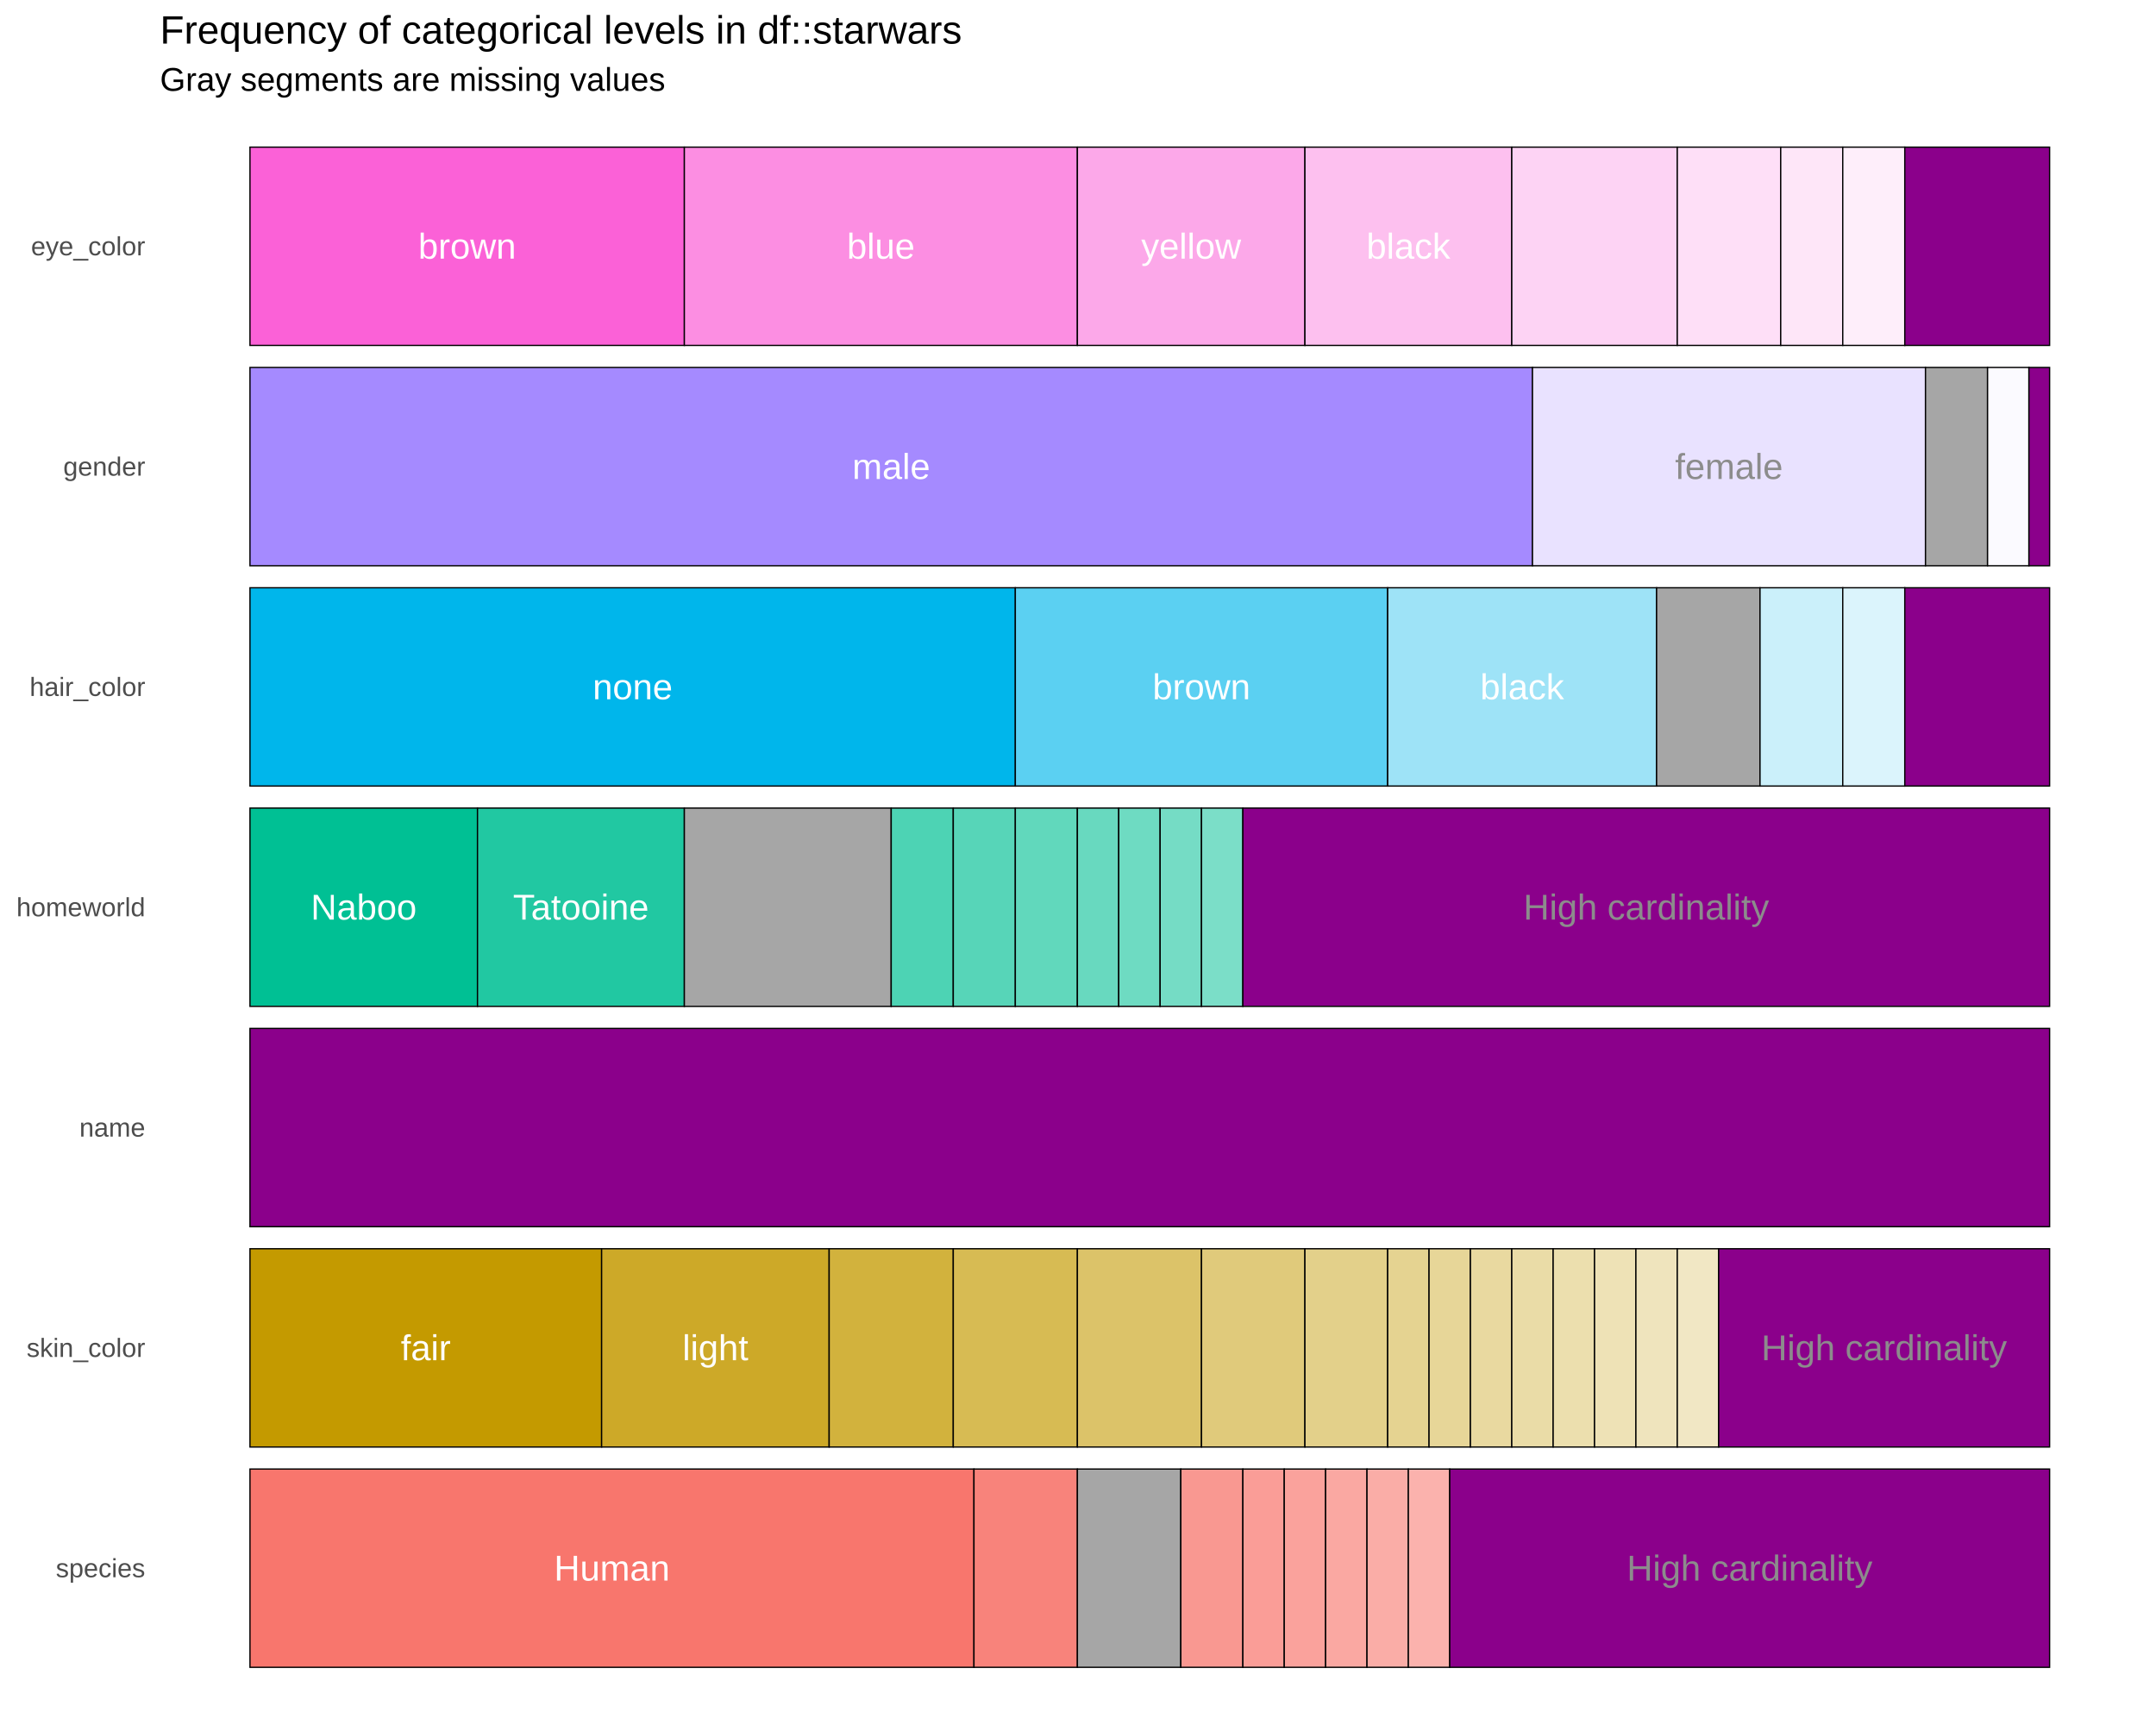
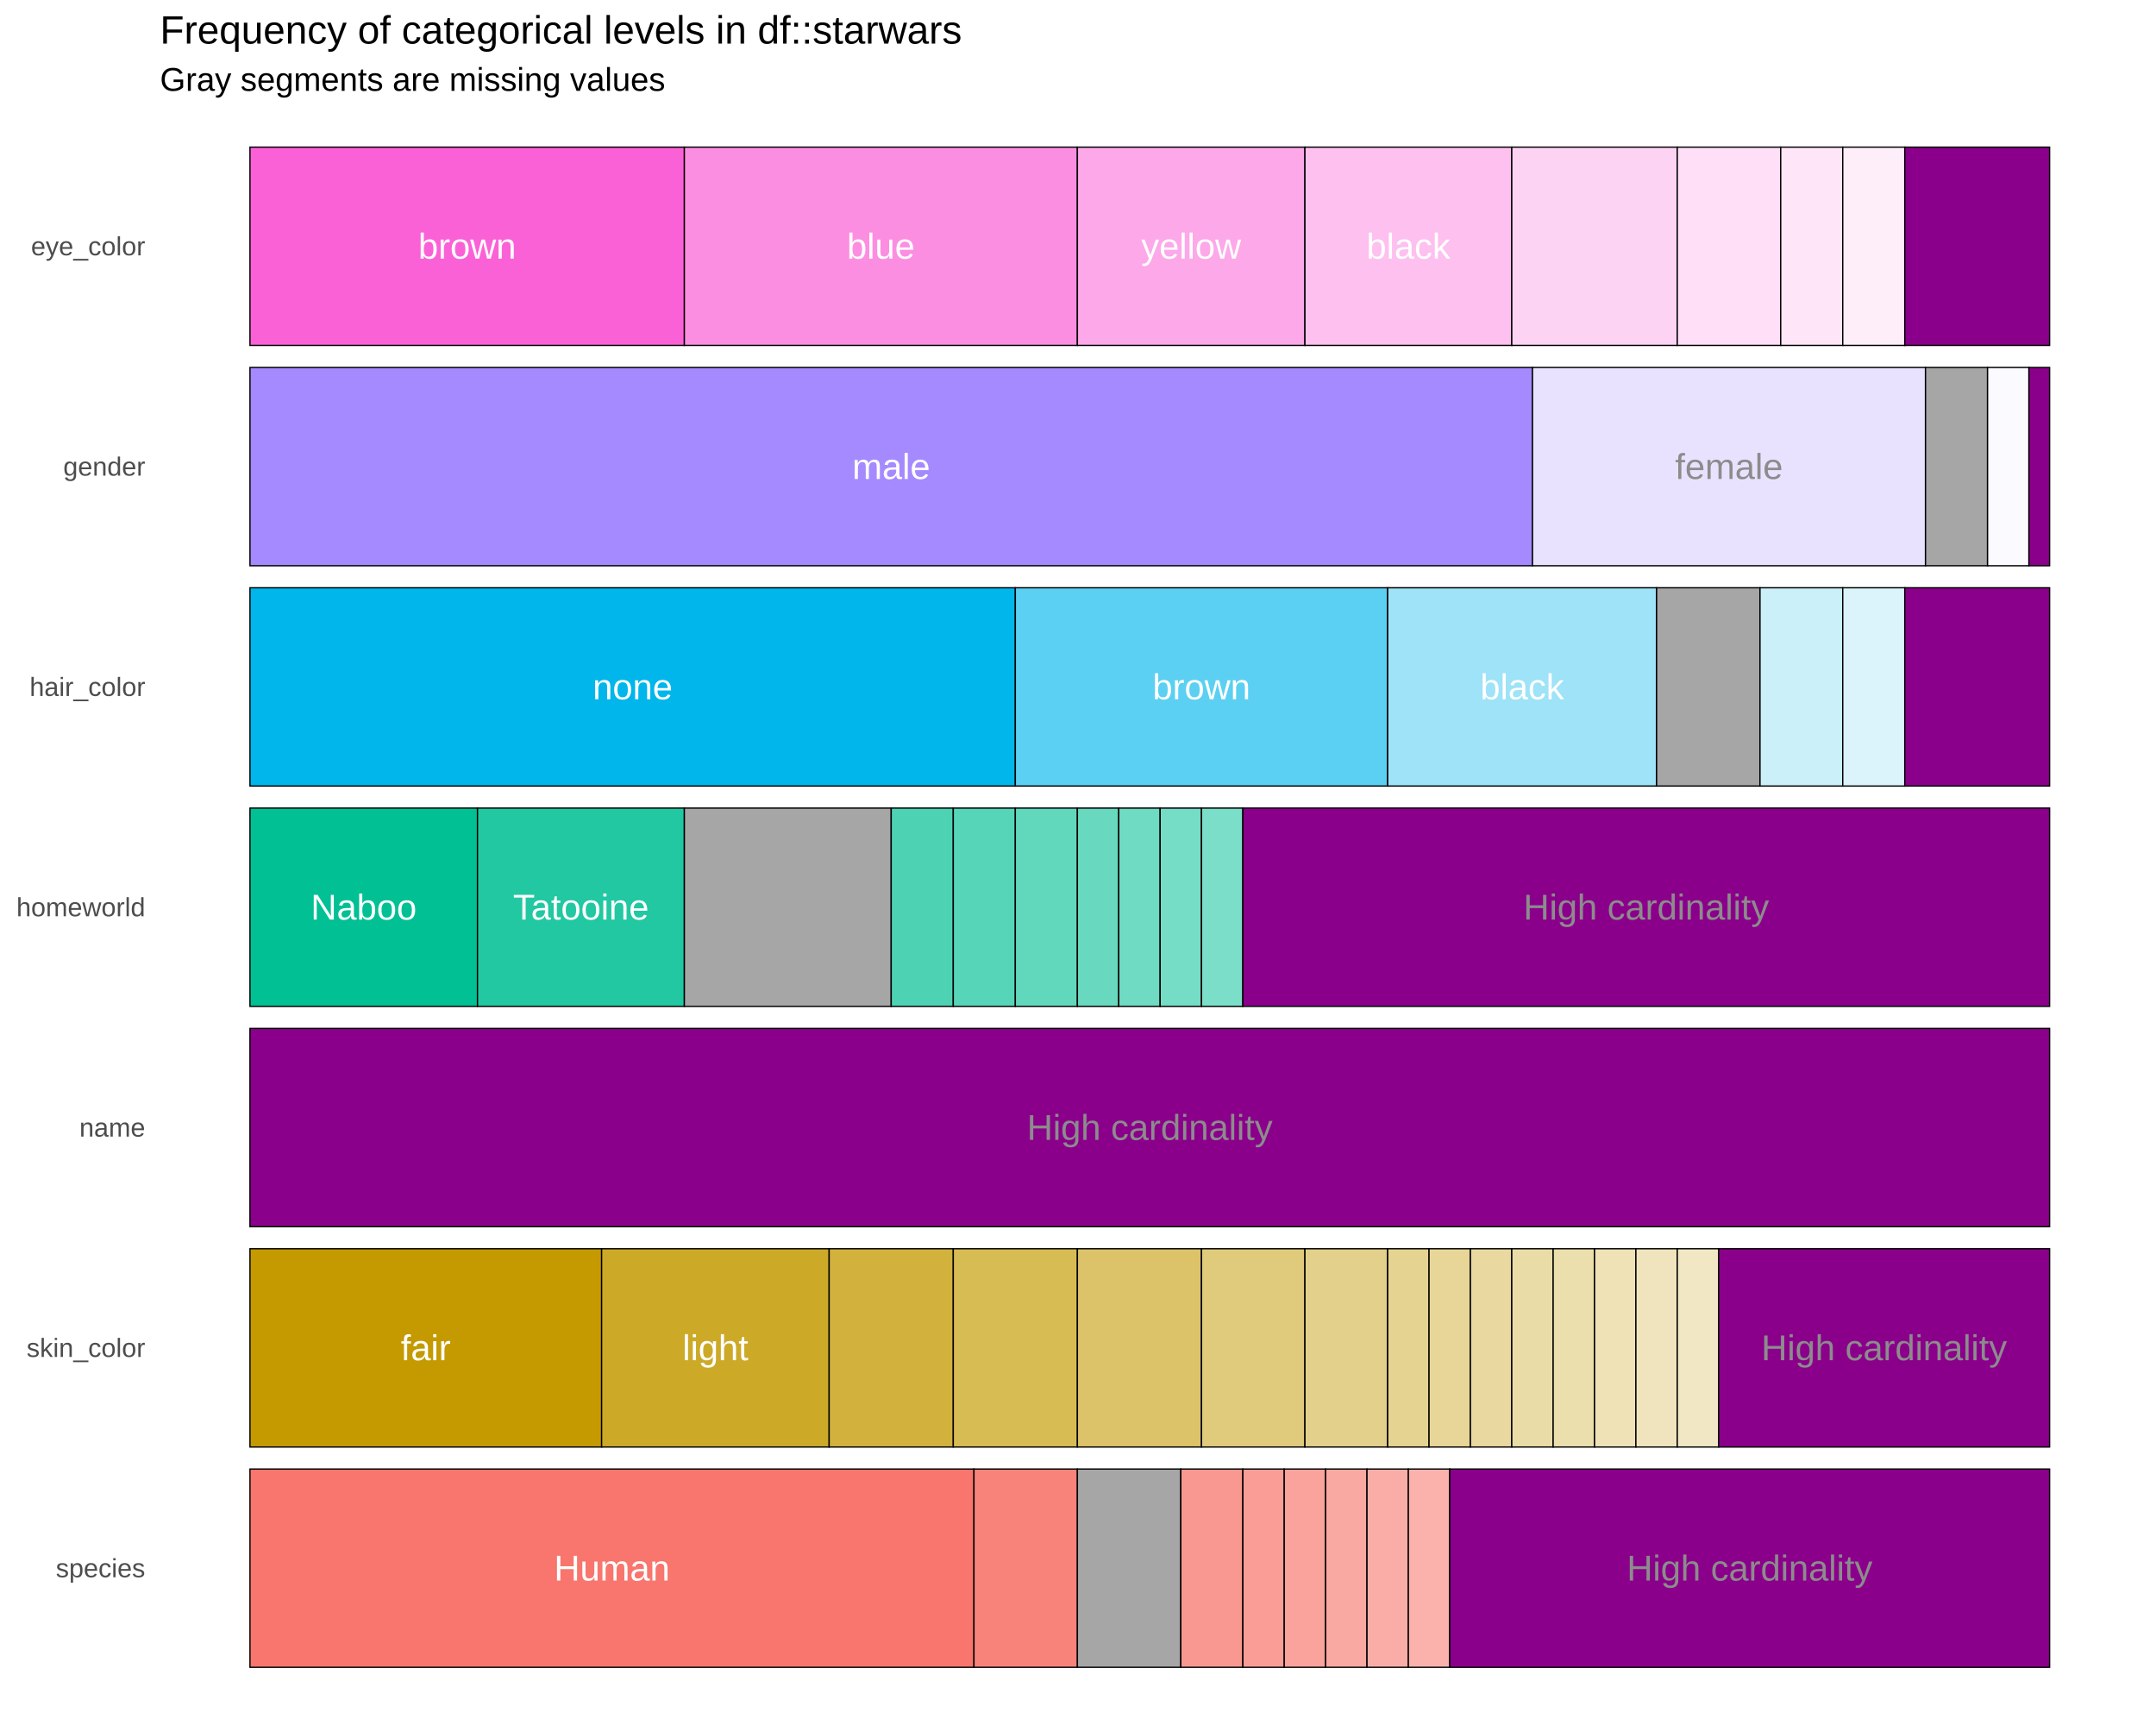
<svg xmlns="http://www.w3.org/2000/svg" viewBox="0 0 720.00 576.00">
  <defs>
    <style type="text/css">
    line, polyline, polygon, path, rect, circle {
      fill: none;
      stroke: #000000;
      stroke-linecap: round;
      stroke-linejoin: round;
      stroke-miterlimit: 10.00;
    }
  </style>
  </defs>
  <rect width="100%" height="100%" style="stroke: none; fill: #FFFFFF;" />
  <rect x="0.00" y="0.00" width="720.00" height="576.00" style="stroke-width: 1.07; stroke: #FFFFFF; fill: #FFFFFF;" />
  <defs>
    <clipPath id="cpNTMuNDN8NzE0LjUyfDU2Ny43OHwzOC4wOQ==">
      <rect x="53.43" y="38.09" width="661.09" height="529.69" />
    </clipPath>
  </defs>
  <polyline points="158.60,567.78 158.60,38.09 " style="stroke-width: 0.53; stroke: #FFFFFF; stroke-linecap: butt;" clip-path="url(#cpNTMuNDN8NzE0LjUyfDU2Ny43OHwzOC4wOQ==)" />
  <polyline points="308.85,567.78 308.85,38.09 " style="stroke-width: 0.53; stroke: #FFFFFF; stroke-linecap: butt;" clip-path="url(#cpNTMuNDN8NzE0LjUyfDU2Ny43OHwzOC4wOQ==)" />
  <polyline points="459.10,567.78 459.10,38.09 " style="stroke-width: 0.53; stroke: #FFFFFF; stroke-linecap: butt;" clip-path="url(#cpNTMuNDN8NzE0LjUyfDU2Ny43OHwzOC4wOQ==)" />
  <polyline points="609.35,567.78 609.35,38.09 " style="stroke-width: 0.53; stroke: #FFFFFF; stroke-linecap: butt;" clip-path="url(#cpNTMuNDN8NzE0LjUyfDU2Ny43OHwzOC4wOQ==)" />
  <rect x="83.48" y="490.53" width="241.78" height="66.21" style="stroke-width: 0.43; stroke-linecap: square; stroke-linejoin: miter; fill: #F8766D;" clip-path="url(#cpNTMuNDN8NzE0LjUyfDU2Ny43OHwzOC4wOQ==)" />
  <rect x="325.26" y="490.53" width="34.54" height="66.21" style="stroke-width: 0.43; stroke-linecap: square; stroke-linejoin: miter; fill: #F8837B;" clip-path="url(#cpNTMuNDN8NzE0LjUyfDU2Ny43OHwzOC4wOQ==)" />
  <rect x="359.80" y="490.53" width="34.54" height="66.21" style="stroke-width: 0.43; stroke-linecap: square; stroke-linejoin: miter; fill: #A6A6A6;" clip-path="url(#cpNTMuNDN8NzE0LjUyfDU2Ny43OHwzOC4wOQ==)" />
  <rect x="394.34" y="490.53" width="20.72" height="66.21" style="stroke-width: 0.43; stroke-linecap: square; stroke-linejoin: miter; fill: #F99891;" clip-path="url(#cpNTMuNDN8NzE0LjUyfDU2Ny43OHwzOC4wOQ==)" />
  <rect x="415.06" y="490.53" width="13.82" height="66.21" style="stroke-width: 0.43; stroke-linecap: square; stroke-linejoin: miter; fill: #FA9D97;" clip-path="url(#cpNTMuNDN8NzE0LjUyfDU2Ny43OHwzOC4wOQ==)" />
  <rect x="428.88" y="490.53" width="13.82" height="66.21" style="stroke-width: 0.43; stroke-linecap: square; stroke-linejoin: miter; fill: #FAA29C;" clip-path="url(#cpNTMuNDN8NzE0LjUyfDU2Ny43OHwzOC4wOQ==)" />
  <rect x="442.69" y="490.53" width="13.82" height="66.21" style="stroke-width: 0.43; stroke-linecap: square; stroke-linejoin: miter; fill: #FAA8A2;" clip-path="url(#cpNTMuNDN8NzE0LjUyfDU2Ny43OHwzOC4wOQ==)" />
  <rect x="456.51" y="490.53" width="13.82" height="66.21" style="stroke-width: 0.43; stroke-linecap: square; stroke-linejoin: miter; fill: #FAADA7;" clip-path="url(#cpNTMuNDN8NzE0LjUyfDU2Ny43OHwzOC4wOQ==)" />
  <rect x="470.32" y="490.53" width="13.82" height="66.21" style="stroke-width: 0.43; stroke-linecap: square; stroke-linejoin: miter; fill: #FBB2AD;" clip-path="url(#cpNTMuNDN8NzE0LjUyfDU2Ny43OHwzOC4wOQ==)" />
  <rect x="484.14" y="490.53" width="200.33" height="66.21" style="stroke-width: 0.43; stroke-linecap: square; stroke-linejoin: miter; fill: #8B008B;" clip-path="url(#cpNTMuNDN8NzE0LjUyfDU2Ny43OHwzOC4wOQ==)" />
  <rect x="83.48" y="416.97" width="117.44" height="66.21" style="stroke-width: 0.43; stroke-linecap: square; stroke-linejoin: miter; fill: #C49A00;" clip-path="url(#cpNTMuNDN8NzE0LjUyfDU2Ny43OHwzOC4wOQ==)" />
  <rect x="200.91" y="416.97" width="75.99" height="66.21" style="stroke-width: 0.43; stroke-linecap: square; stroke-linejoin: miter; fill: #CDA928;" clip-path="url(#cpNTMuNDN8NzE0LjUyfDU2Ny43OHwzOC4wOQ==)" />
  <rect x="276.90" y="416.97" width="41.45" height="66.21" style="stroke-width: 0.43; stroke-linecap: square; stroke-linejoin: miter; fill: #D2B23D;" clip-path="url(#cpNTMuNDN8NzE0LjUyfDU2Ny43OHwzOC4wOQ==)" />
  <rect x="318.35" y="416.97" width="41.45" height="66.21" style="stroke-width: 0.43; stroke-linecap: square; stroke-linejoin: miter; fill: #D7BB53;" clip-path="url(#cpNTMuNDN8NzE0LjUyfDU2Ny43OHwzOC4wOQ==)" />
  <rect x="359.80" y="416.97" width="41.45" height="66.21" style="stroke-width: 0.43; stroke-linecap: square; stroke-linejoin: miter; fill: #DCC369;" clip-path="url(#cpNTMuNDN8NzE0LjUyfDU2Ny43OHwzOC4wOQ==)" />
  <rect x="401.24" y="416.97" width="34.54" height="66.21" style="stroke-width: 0.43; stroke-linecap: square; stroke-linejoin: miter; fill: #E0CA7B;" clip-path="url(#cpNTMuNDN8NzE0LjUyfDU2Ny43OHwzOC4wOQ==)" />
  <rect x="435.78" y="416.97" width="27.63" height="66.21" style="stroke-width: 0.43; stroke-linecap: square; stroke-linejoin: miter; fill: #E3D08A;" clip-path="url(#cpNTMuNDN8NzE0LjUyfDU2Ny43OHwzOC4wOQ==)" />
  <rect x="463.42" y="416.97" width="13.82" height="66.21" style="stroke-width: 0.43; stroke-linecap: square; stroke-linejoin: miter; fill: #E5D391;" clip-path="url(#cpNTMuNDN8NzE0LjUyfDU2Ny43OHwzOC4wOQ==)" />
  <rect x="477.23" y="416.97" width="13.82" height="66.21" style="stroke-width: 0.43; stroke-linecap: square; stroke-linejoin: miter; fill: #E7D698;" clip-path="url(#cpNTMuNDN8NzE0LjUyfDU2Ny43OHwzOC4wOQ==)" />
  <rect x="491.05" y="416.97" width="13.82" height="66.21" style="stroke-width: 0.43; stroke-linecap: square; stroke-linejoin: miter; fill: #E9D9A0;" clip-path="url(#cpNTMuNDN8NzE0LjUyfDU2Ny43OHwzOC4wOQ==)" />
  <rect x="504.86" y="416.97" width="13.82" height="66.21" style="stroke-width: 0.43; stroke-linecap: square; stroke-linejoin: miter; fill: #EADCA7;" clip-path="url(#cpNTMuNDN8NzE0LjUyfDU2Ny43OHwzOC4wOQ==)" />
  <rect x="518.68" y="416.97" width="13.82" height="66.21" style="stroke-width: 0.43; stroke-linecap: square; stroke-linejoin: miter; fill: #ECDFAE;" clip-path="url(#cpNTMuNDN8NzE0LjUyfDU2Ny43OHwzOC4wOQ==)" />
  <rect x="532.50" y="416.97" width="13.82" height="66.21" style="stroke-width: 0.43; stroke-linecap: square; stroke-linejoin: miter; fill: #EEE2B6;" clip-path="url(#cpNTMuNDN8NzE0LjUyfDU2Ny43OHwzOC4wOQ==)" />
  <rect x="546.31" y="416.97" width="13.82" height="66.21" style="stroke-width: 0.43; stroke-linecap: square; stroke-linejoin: miter; fill: #EFE4BD;" clip-path="url(#cpNTMuNDN8NzE0LjUyfDU2Ny43OHwzOC4wOQ==)" />
  <rect x="560.13" y="416.97" width="13.82" height="66.21" style="stroke-width: 0.43; stroke-linecap: square; stroke-linejoin: miter; fill: #F1E7C4;" clip-path="url(#cpNTMuNDN8NzE0LjUyfDU2Ny43OHwzOC4wOQ==)" />
  <rect x="573.94" y="416.97" width="110.53" height="66.21" style="stroke-width: 0.43; stroke-linecap: square; stroke-linejoin: miter; fill: #8B008B;" clip-path="url(#cpNTMuNDN8NzE0LjUyfDU2Ny43OHwzOC4wOQ==)" />
  <rect x="83.48" y="343.40" width="600.99" height="66.21" style="stroke-width: 0.43; stroke-linecap: square; stroke-linejoin: miter; fill: #8B008B;" clip-path="url(#cpNTMuNDN8NzE0LjUyfDU2Ny43OHwzOC4wOQ==)" />
  <rect x="83.48" y="269.83" width="75.99" height="66.21" style="stroke-width: 0.43; stroke-linecap: square; stroke-linejoin: miter; fill: #00C094;" clip-path="url(#cpNTMuNDN8NzE0LjUyfDU2Ny43OHwzOC4wOQ==)" />
  <rect x="159.46" y="269.83" width="69.08" height="66.21" style="stroke-width: 0.43; stroke-linecap: square; stroke-linejoin: miter; fill: #21C8A2;" clip-path="url(#cpNTMuNDN8NzE0LjUyfDU2Ny43OHwzOC4wOQ==)" />
  <rect x="228.54" y="269.83" width="69.08" height="66.21" style="stroke-width: 0.43; stroke-linecap: square; stroke-linejoin: miter; fill: #A6A6A6;" clip-path="url(#cpNTMuNDN8NzE0LjUyfDU2Ny43OHwzOC4wOQ==)" />
  <rect x="297.62" y="269.83" width="20.72" height="66.21" style="stroke-width: 0.43; stroke-linecap: square; stroke-linejoin: miter; fill: #4DD3B4;" clip-path="url(#cpNTMuNDN8NzE0LjUyfDU2Ny43OHwzOC4wOQ==)" />
  <rect x="318.35" y="269.83" width="20.72" height="66.21" style="stroke-width: 0.43; stroke-linecap: square; stroke-linejoin: miter; fill: #57D5B8;" clip-path="url(#cpNTMuNDN8NzE0LjUyfDU2Ny43OHwzOC4wOQ==)" />
  <rect x="339.07" y="269.83" width="20.72" height="66.21" style="stroke-width: 0.43; stroke-linecap: square; stroke-linejoin: miter; fill: #61D8BC;" clip-path="url(#cpNTMuNDN8NzE0LjUyfDU2Ny43OHwzOC4wOQ==)" />
  <rect x="359.80" y="269.83" width="13.82" height="66.21" style="stroke-width: 0.43; stroke-linecap: square; stroke-linejoin: miter; fill: #68D9BF;" clip-path="url(#cpNTMuNDN8NzE0LjUyfDU2Ny43OHwzOC4wOQ==)" />
  <rect x="373.61" y="269.83" width="13.82" height="66.21" style="stroke-width: 0.43; stroke-linecap: square; stroke-linejoin: miter; fill: #6EDBC2;" clip-path="url(#cpNTMuNDN8NzE0LjUyfDU2Ny43OHwzOC4wOQ==)" />
  <rect x="387.43" y="269.83" width="13.82" height="66.21" style="stroke-width: 0.43; stroke-linecap: square; stroke-linejoin: miter; fill: #75DCC5;" clip-path="url(#cpNTMuNDN8NzE0LjUyfDU2Ny43OHwzOC4wOQ==)" />
  <rect x="401.24" y="269.83" width="13.82" height="66.21" style="stroke-width: 0.43; stroke-linecap: square; stroke-linejoin: miter; fill: #7BDEC8;" clip-path="url(#cpNTMuNDN8NzE0LjUyfDU2Ny43OHwzOC4wOQ==)" />
  <rect x="415.06" y="269.83" width="269.41" height="66.21" style="stroke-width: 0.43; stroke-linecap: square; stroke-linejoin: miter; fill: #8B008B;" clip-path="url(#cpNTMuNDN8NzE0LjUyfDU2Ny43OHwzOC4wOQ==)" />
  <rect x="83.48" y="196.26" width="255.60" height="66.21" style="stroke-width: 0.43; stroke-linecap: square; stroke-linejoin: miter; fill: #00B6EB;" clip-path="url(#cpNTMuNDN8NzE0LjUyfDU2Ny43OHwzOC4wOQ==)" />
  <rect x="339.07" y="196.26" width="124.34" height="66.21" style="stroke-width: 0.43; stroke-linecap: square; stroke-linejoin: miter; fill: #5BD0F2;" clip-path="url(#cpNTMuNDN8NzE0LjUyfDU2Ny43OHwzOC4wOQ==)" />
  <rect x="463.42" y="196.26" width="89.80" height="66.21" style="stroke-width: 0.43; stroke-linecap: square; stroke-linejoin: miter; fill: #9EE3F7;" clip-path="url(#cpNTMuNDN8NzE0LjUyfDU2Ny43OHwzOC4wOQ==)" />
  <rect x="553.22" y="196.26" width="34.54" height="66.21" style="stroke-width: 0.43; stroke-linecap: square; stroke-linejoin: miter; fill: #A6A6A6;" clip-path="url(#cpNTMuNDN8NzE0LjUyfDU2Ny43OHwzOC4wOQ==)" />
  <rect x="587.76" y="196.26" width="27.63" height="66.21" style="stroke-width: 0.43; stroke-linecap: square; stroke-linejoin: miter; fill: #CBF0FA;" clip-path="url(#cpNTMuNDN8NzE0LjUyfDU2Ny43OHwzOC4wOQ==)" />
  <rect x="615.39" y="196.26" width="20.72" height="66.21" style="stroke-width: 0.43; stroke-linecap: square; stroke-linejoin: miter; fill: #DBF4FC;" clip-path="url(#cpNTMuNDN8NzE0LjUyfDU2Ny43OHwzOC4wOQ==)" />
  <rect x="636.11" y="196.26" width="48.36" height="66.21" style="stroke-width: 0.43; stroke-linecap: square; stroke-linejoin: miter; fill: #8B008B;" clip-path="url(#cpNTMuNDN8NzE0LjUyfDU2Ny43OHwzOC4wOQ==)" />
  <rect x="83.48" y="122.70" width="428.29" height="66.21" style="stroke-width: 0.43; stroke-linecap: square; stroke-linejoin: miter; fill: #A58AFF;" clip-path="url(#cpNTMuNDN8NzE0LjUyfDU2Ny43OHwzOC4wOQ==)" />
  <rect x="511.77" y="122.70" width="131.25" height="66.21" style="stroke-width: 0.43; stroke-linecap: square; stroke-linejoin: miter; fill: #E9E2FF;" clip-path="url(#cpNTMuNDN8NzE0LjUyfDU2Ny43OHwzOC4wOQ==)" />
  <rect x="643.02" y="122.70" width="20.72" height="66.21" style="stroke-width: 0.43; stroke-linecap: square; stroke-linejoin: miter; fill: #A6A6A6;" clip-path="url(#cpNTMuNDN8NzE0LjUyfDU2Ny43OHwzOC4wOQ==)" />
  <rect x="663.75" y="122.70" width="13.82" height="66.21" style="stroke-width: 0.43; stroke-linecap: square; stroke-linejoin: miter; fill: #FBFAFF;" clip-path="url(#cpNTMuNDN8NzE0LjUyfDU2Ny43OHwzOC4wOQ==)" />
  <rect x="677.56" y="122.70" width="6.91" height="66.21" style="stroke-width: 0.43; stroke-linecap: square; stroke-linejoin: miter; fill: #8B008B;" clip-path="url(#cpNTMuNDN8NzE0LjUyfDU2Ny43OHwzOC4wOQ==)" />
  <rect x="83.48" y="49.13" width="145.07" height="66.21" style="stroke-width: 0.43; stroke-linecap: square; stroke-linejoin: miter; fill: #FB61D7;" clip-path="url(#cpNTMuNDN8NzE0LjUyfDU2Ny43OHwzOC4wOQ==)" />
  <rect x="228.54" y="49.13" width="131.25" height="66.21" style="stroke-width: 0.43; stroke-linecap: square; stroke-linejoin: miter; fill: #FC8EE2;" clip-path="url(#cpNTMuNDN8NzE0LjUyfDU2Ny43OHwzOC4wOQ==)" />
  <rect x="359.80" y="49.13" width="75.99" height="66.21" style="stroke-width: 0.43; stroke-linecap: square; stroke-linejoin: miter; fill: #FCA8E9;" clip-path="url(#cpNTMuNDN8NzE0LjUyfDU2Ny43OHwzOC4wOQ==)" />
  <rect x="435.78" y="49.13" width="69.08" height="66.21" style="stroke-width: 0.43; stroke-linecap: square; stroke-linejoin: miter; fill: #FDC0EF;" clip-path="url(#cpNTMuNDN8NzE0LjUyfDU2Ny43OHwzOC4wOQ==)" />
  <rect x="504.86" y="49.13" width="55.26" height="66.21" style="stroke-width: 0.43; stroke-linecap: square; stroke-linejoin: miter; fill: #FDD3F4;" clip-path="url(#cpNTMuNDN8NzE0LjUyfDU2Ny43OHwzOC4wOQ==)" />
  <rect x="560.13" y="49.13" width="34.54" height="66.21" style="stroke-width: 0.43; stroke-linecap: square; stroke-linejoin: miter; fill: #FEDFF7;" clip-path="url(#cpNTMuNDN8NzE0LjUyfDU2Ny43OHwzOC4wOQ==)" />
  <rect x="594.67" y="49.13" width="20.72" height="66.21" style="stroke-width: 0.43; stroke-linecap: square; stroke-linejoin: miter; fill: #FEE6F8;" clip-path="url(#cpNTMuNDN8NzE0LjUyfDU2Ny43OHwzOC4wOQ==)" />
  <rect x="615.39" y="49.13" width="20.72" height="66.21" style="stroke-width: 0.43; stroke-linecap: square; stroke-linejoin: miter; fill: #FEEEFA;" clip-path="url(#cpNTMuNDN8NzE0LjUyfDU2Ny43OHwzOC4wOQ==)" />
  <rect x="636.11" y="49.13" width="48.36" height="66.21" style="stroke-width: 0.43; stroke-linecap: square; stroke-linejoin: miter; fill: #8B008B;" clip-path="url(#cpNTMuNDN8NzE0LjUyfDU2Ny43OHwzOC4wOQ==)" />
  <g clip-path="url(#cpNTMuNDN8NzE0LjUyfDU2Ny43OHwzOC4wOQ==)">
    <text x="185.02" y="527.77" style="font-size: 12.00px; fill: #FFFFFF; font-family: Liberation Sans;" textLength="38.69px" lengthAdjust="spacingAndGlyphs">Human</text>
  </g>
  <g clip-path="url(#cpNTMuNDN8NzE0LjUyfDU2Ny43OHwzOC4wOQ==)">
    <text x="543.28" y="527.77" style="font-size: 12.00px; fill: #8C8C8C; font-family: Liberation Sans;" textLength="82.05px" lengthAdjust="spacingAndGlyphs">High cardinality</text>
  </g>
  <g clip-path="url(#cpNTMuNDN8NzE0LjUyfDU2Ny43OHwzOC4wOQ==)">
    <text x="133.86" y="454.20" style="font-size: 12.00px; fill: #FFFFFF; font-family: Liberation Sans;" textLength="16.67px" lengthAdjust="spacingAndGlyphs">fair</text>
  </g>
  <g clip-path="url(#cpNTMuNDN8NzE0LjUyfDU2Ny43OHwzOC4wOQ==)">
    <text x="227.90" y="454.20" style="font-size: 12.00px; fill: #FFFFFF; font-family: Liberation Sans;" textLength="22.02px" lengthAdjust="spacingAndGlyphs">light</text>
  </g>
  <g clip-path="url(#cpNTMuNDN8NzE0LjUyfDU2Ny43OHwzOC4wOQ==)">
    <text x="588.18" y="454.20" style="font-size: 12.00px; fill: #8C8C8C; font-family: Liberation Sans;" textLength="82.05px" lengthAdjust="spacingAndGlyphs">High cardinality</text>
  </g>
  <g clip-path="url(#cpNTMuNDN8NzE0LjUyfDU2Ny43OHwzOC4wOQ==)">
+     <text x="342.95" y="380.63" style="font-size: 12.00px; fill: #8C8C8C; font-family: Liberation Sans;" textLength="82.05px" lengthAdjust="spacingAndGlyphs">High cardinality</text>
+   </g>
+   <g clip-path="url(#cpNTMuNDN8NzE0LjUyfDU2Ny43OHwzOC4wOQ==)">
    <text x="103.79" y="307.06" style="font-size: 12.00px; fill: #FFFFFF; font-family: Liberation Sans;" textLength="35.36px" lengthAdjust="spacingAndGlyphs">Naboo</text>
  </g>
  <g clip-path="url(#cpNTMuNDN8NzE0LjUyfDU2Ny43OHwzOC4wOQ==)">
    <text x="171.32" y="307.06" style="font-size: 12.00px; fill: #FFFFFF; font-family: Liberation Sans;" textLength="45.36px" lengthAdjust="spacingAndGlyphs">Tatooine</text>
  </g>
  <g clip-path="url(#cpNTMuNDN8NzE0LjUyfDU2Ny43OHwzOC4wOQ==)">
    <text x="508.74" y="307.06" style="font-size: 12.00px; fill: #8C8C8C; font-family: Liberation Sans;" textLength="82.05px" lengthAdjust="spacingAndGlyphs">High cardinality</text>
  </g>
  <g clip-path="url(#cpNTMuNDN8NzE0LjUyfDU2Ny43OHwzOC4wOQ==)">
    <text x="197.93" y="233.50" style="font-size: 12.00px; fill: #FFFFFF; font-family: Liberation Sans;" textLength="26.69px" lengthAdjust="spacingAndGlyphs">none</text>
  </g>
  <g clip-path="url(#cpNTMuNDN8NzE0LjUyfDU2Ny43OHwzOC4wOQ==)">
    <text x="384.90" y="233.50" style="font-size: 12.00px; fill: #FFFFFF; font-family: Liberation Sans;" textLength="32.69px" lengthAdjust="spacingAndGlyphs">brown</text>
  </g>
  <g clip-path="url(#cpNTMuNDN8NzE0LjUyfDU2Ny43OHwzOC4wOQ==)">
    <text x="494.31" y="233.50" style="font-size: 12.00px; fill: #FFFFFF; font-family: Liberation Sans;" textLength="28.02px" lengthAdjust="spacingAndGlyphs">black</text>
  </g>
  <g clip-path="url(#cpNTMuNDN8NzE0LjUyfDU2Ny43OHwzOC4wOQ==)">
    <text x="284.62" y="159.93" style="font-size: 12.00px; fill: #FFFFFF; font-family: Liberation Sans;" textLength="26.02px" lengthAdjust="spacingAndGlyphs">male</text>
  </g>
  <g clip-path="url(#cpNTMuNDN8NzE0LjUyfDU2Ny43OHwzOC4wOQ==)">
    <text x="559.39" y="159.93" style="font-size: 12.00px; fill: #8C8C8C; font-family: Liberation Sans;" textLength="36.02px" lengthAdjust="spacingAndGlyphs">female</text>
  </g>
  <g clip-path="url(#cpNTMuNDN8NzE0LjUyfDU2Ny43OHwzOC4wOQ==)">
    <text x="139.67" y="86.36" style="font-size: 12.00px; fill: #FFFFFF; font-family: Liberation Sans;" textLength="32.69px" lengthAdjust="spacingAndGlyphs">brown</text>
  </g>
  <g clip-path="url(#cpNTMuNDN8NzE0LjUyfDU2Ny43OHwzOC4wOQ==)">
    <text x="282.83" y="86.36" style="font-size: 12.00px; fill: #FFFFFF; font-family: Liberation Sans;" textLength="22.69px" lengthAdjust="spacingAndGlyphs">blue</text>
  </g>
  <g clip-path="url(#cpNTMuNDN8NzE0LjUyfDU2Ny43OHwzOC4wOQ==)">
    <text x="381.11" y="86.36" style="font-size: 12.00px; fill: #FFFFFF; font-family: Liberation Sans;" textLength="33.36px" lengthAdjust="spacingAndGlyphs">yellow</text>
  </g>
  <g clip-path="url(#cpNTMuNDN8NzE0LjUyfDU2Ny43OHwzOC4wOQ==)">
    <text x="456.32" y="86.36" style="font-size: 12.00px; fill: #FFFFFF; font-family: Liberation Sans;" textLength="28.02px" lengthAdjust="spacingAndGlyphs">black</text>
  </g>
  <defs>
    <clipPath id="cpMC4wMHw3MjAuMDB8NTc2LjAwfDAuMDA=">
      <rect x="0.00" y="0.00" width="720.00" height="576.00" />
    </clipPath>
  </defs>
  <g clip-path="url(#cpMC4wMHw3MjAuMDB8NTc2LjAwfDAuMDA=)">
    <text x="18.65" y="526.66" style="font-size: 8.80px; fill: #4D4D4D; font-family: Liberation Sans;" textLength="29.84px" lengthAdjust="spacingAndGlyphs">species</text>
  </g>
  <g clip-path="url(#cpMC4wMHw3MjAuMDB8NTc2LjAwfDAuMDA=)">
    <text x="8.89" y="453.10" style="font-size: 8.80px; fill: #4D4D4D; font-family: Liberation Sans;" textLength="39.61px" lengthAdjust="spacingAndGlyphs">skin_color</text>
  </g>
  <g clip-path="url(#cpMC4wMHw3MjAuMDB8NTc2LjAwfDAuMDA=)">
    <text x="26.50" y="379.53" style="font-size: 8.80px; fill: #4D4D4D; font-family: Liberation Sans;" textLength="22.00px" lengthAdjust="spacingAndGlyphs">name</text>
  </g>
  <g clip-path="url(#cpMC4wMHw3MjAuMDB8NTc2LjAwfDAuMDA=)">
    <text x="5.48" y="305.96" style="font-size: 8.80px; fill: #4D4D4D; font-family: Liberation Sans;" textLength="43.02px" lengthAdjust="spacingAndGlyphs">homeworld</text>
  </g>
  <g clip-path="url(#cpMC4wMHw3MjAuMDB8NTc2LjAwfDAuMDA=)">
    <text x="9.89" y="232.39" style="font-size: 8.80px; fill: #4D4D4D; font-family: Liberation Sans;" textLength="38.61px" lengthAdjust="spacingAndGlyphs">hair_color</text>
  </g>
  <g clip-path="url(#cpMC4wMHw3MjAuMDB8NTc2LjAwfDAuMDA=)">
    <text x="21.12" y="158.83" style="font-size: 8.80px; fill: #4D4D4D; font-family: Liberation Sans;" textLength="27.38px" lengthAdjust="spacingAndGlyphs">gender</text>
  </g>
  <g clip-path="url(#cpMC4wMHw3MjAuMDB8NTc2LjAwfDAuMDA=)">
    <text x="10.35" y="85.26" style="font-size: 8.80px; fill: #4D4D4D; font-family: Liberation Sans;" textLength="38.14px" lengthAdjust="spacingAndGlyphs">eye_color</text>
  </g>
  <g clip-path="url(#cpMC4wMHw3MjAuMDB8NTc2LjAwfDAuMDA=)">
    <text x="53.43" y="30.33" style="font-size: 11.00px; font-family: Liberation Sans;" textLength="168.81px" lengthAdjust="spacingAndGlyphs">Gray segments are missing values</text>
  </g>
  <g clip-path="url(#cpMC4wMHw3MjAuMDB8NTc2LjAwfDAuMDA=)">
    <text x="53.43" y="14.56" style="font-size: 13.20px; font-family: Liberation Sans;" textLength="267.39px" lengthAdjust="spacingAndGlyphs">Frequency of categorical levels in df::starwars</text>
  </g>
</svg>
